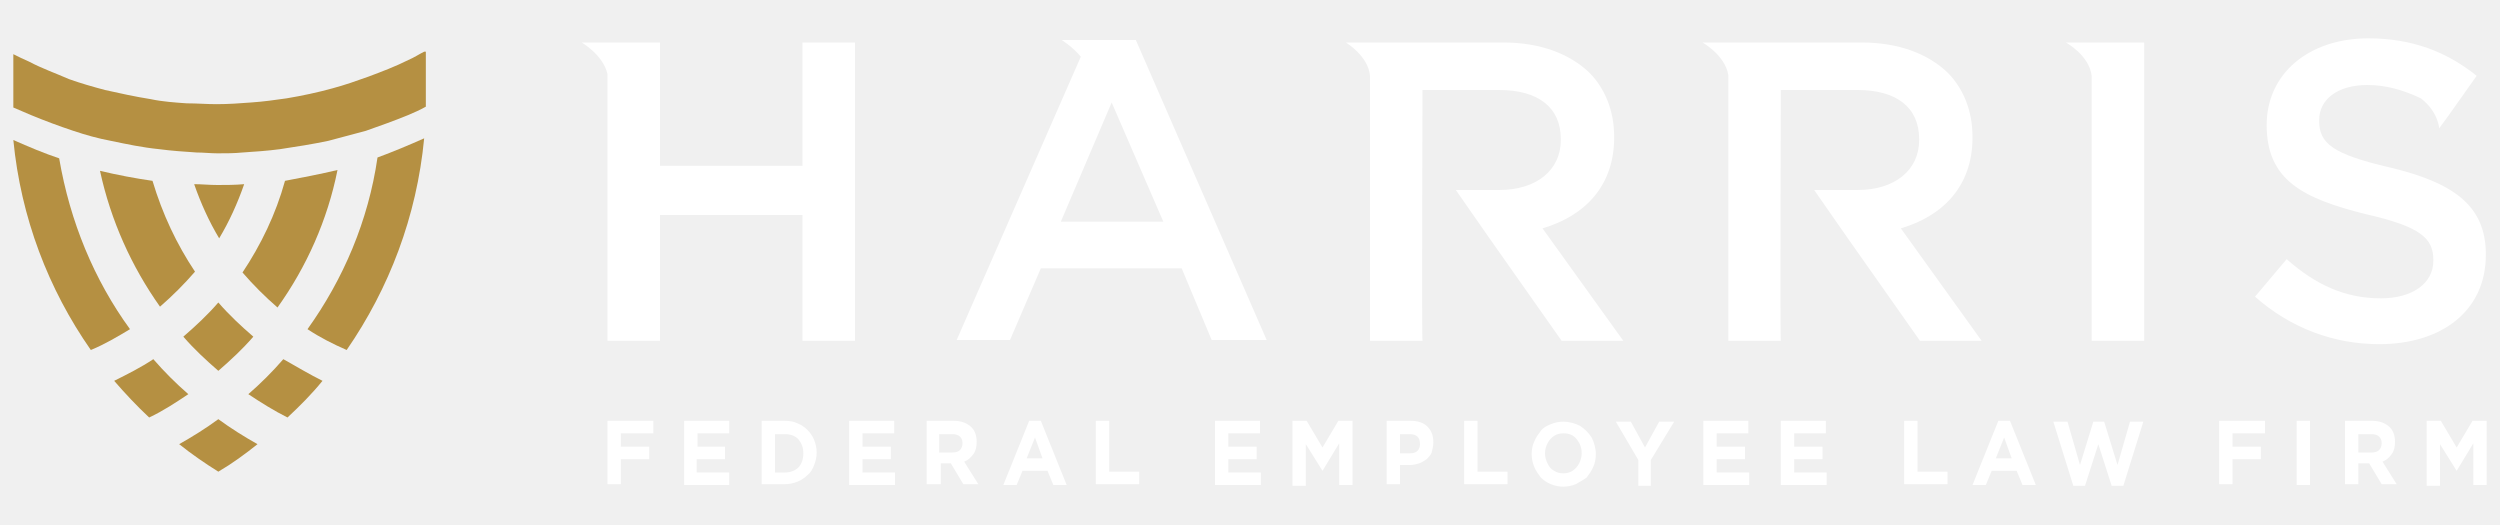
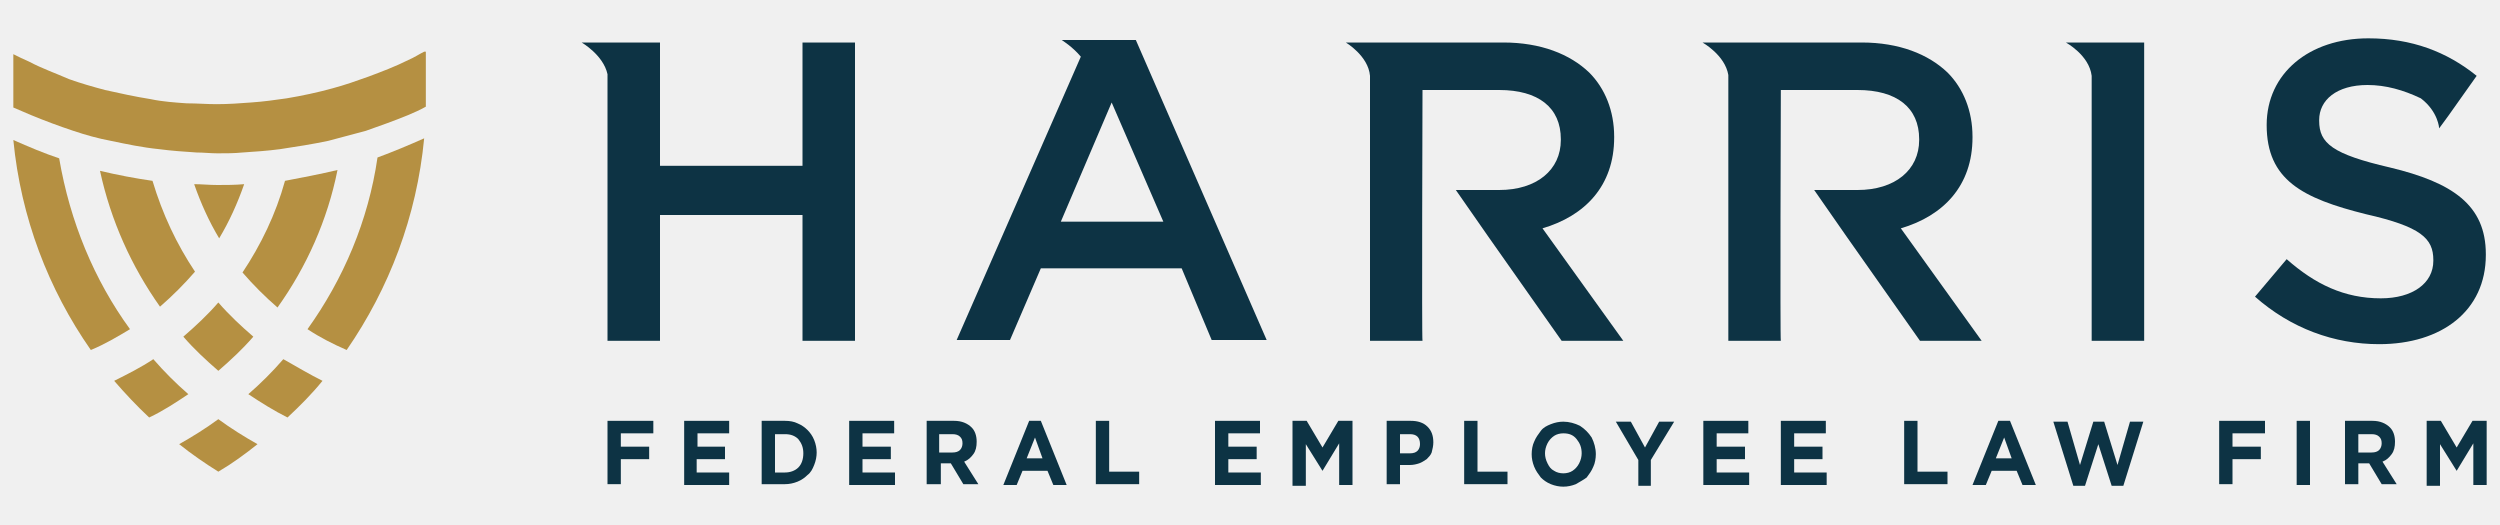
<svg xmlns="http://www.w3.org/2000/svg" version="1.1" id="Layer_1" x="0px" y="0px" viewBox="0 0 300 62.9" style="enable-background:new 0 0 300 62.9;" xml:space="preserve">
  <style type="text/css">
- 	.st0{fill:#FFFFFF;}
- 	.st1{fill:#B59042;}
- </style>
+     .st0 {
+         fill: #0d3344;
+     }
+ 
+     .st1 {
+         fill: #B59042;
+     }
+     </style>
  <g>
    <g>
      <g>
        <path class="st0" d="M96.3,19.9H79.2V5.1h-6l0,0h-3.4c0,0,2.6,1.5,3.1,3.8v32h6.3V25.8h17.1v15.1h6.3V5.1h-6.3V19.9z" />
        <path class="st0" d="M130.6,4.8L130.6,4.8l-3.2,0c0,0,1.3,0.8,2.3,2l-14.9,34h6.4l3.7-8.6h16.9l3.6,8.6h6.6l-15.7-36H130.6z      M127.3,26.6l6.1-14.3l6.2,14.3H127.3z" />
        <path class="st0" d="M193.7,16.5v-0.1c0-3.1-1.1-5.8-3-7.7c-2.3-2.2-5.8-3.6-10.3-3.6h-16v0h-2.9c0,0,2.7,1.6,2.9,4v31.8h6.3     c-0.1-0.1,0-30.1,0-30.1h9.2c4.7,0,7.4,2.1,7.4,5.9v0.1c0,3.6-2.9,6-7.4,6h-5.2l3.9,5.6l8.8,12.5h7.4l-9.7-13.5     C190.2,25.9,193.7,22.3,193.7,16.5z" />
        <path class="st0" d="M236.7,16.5v-0.1c0-3.1-1.1-5.8-3-7.7c-2.3-2.2-5.8-3.6-10.3-3.6h-16v0h-3.1c0,0,2.7,1.5,3.1,3.9v31.9h6.3     c-0.1-0.1,0-30.1,0-30.1h9.2c4.7,0,7.4,2.1,7.4,5.9v0.1c0,3.6-2.9,6-7.4,6h-5.2l3.9,5.6l8.8,12.5h7.4l-9.7-13.5     C233.2,25.9,236.7,22.3,236.7,16.5z" />
        <path class="st0" d="M251,5.1h-3.1c0,0,2.8,1.5,3.1,4v31.8h6.3V5.1L251,5.1L251,5.1z" />
        <path class="st0" d="M286.8,20.1c-6.9-1.6-8.5-2.9-8.5-5.6v-0.1c0-2.4,2.1-4.2,5.8-4.2c2.2,0,4.3,0.6,6.4,1.6     c2.1,1.6,2.2,3.6,2.2,3.6l1.1-1.5c0,0,0,0,0,0l3.4-4.8c-3.6-2.9-7.8-4.5-13-4.5c-7.1,0-12.2,4.2-12.2,10.4V15     c0,6.6,4.3,8.8,11.9,10.7c6.6,1.5,8.1,2.9,8.1,5.5v0.1c0,2.7-2.5,4.5-6.3,4.5c-4.4,0-7.9-1.7-11.3-4.7l-3.8,4.5     c4.3,3.8,9.5,5.7,14.9,5.7c7.5,0,12.8-4,12.8-10.7v-0.1C298.3,24.6,294.3,21.9,286.8,20.1z" />
      </g>
      <g>
        <path class="st0" d="M72.9,58.2v-7.7h5.5v1.5h-3.9v1.6h3.4v1.5h-3.4v3H72.9z" />
        <path class="st0" d="M82.1,58.2v-7.7h5.4v1.5h-3.8v1.6H87v1.5h-3.4v1.6h3.9v1.5H82.1z" />
        <path class="st0" d="M91.4,58.2v-7.7h2.8c0.6,0,1.1,0.1,1.5,0.3c0.5,0.2,0.9,0.5,1.2,0.8c0.3,0.3,0.6,0.7,0.8,1.2     c0.2,0.5,0.3,1,0.3,1.5v0c0,0.5-0.1,1-0.3,1.5c-0.2,0.5-0.4,0.9-0.8,1.2c-0.3,0.3-0.7,0.6-1.2,0.8c-0.5,0.2-1,0.3-1.5,0.3H91.4z      M93,56.7h1.2c0.6,0,1.2-0.2,1.6-0.6c0.4-0.4,0.6-1,0.6-1.7v0c0-0.7-0.2-1.2-0.6-1.7c-0.4-0.4-0.9-0.6-1.6-0.6H93V56.7z" />
        <path class="st0" d="M101.9,58.2v-7.7h5.4v1.5h-3.8v1.6h3.4v1.5h-3.4v1.6h3.9v1.5H101.9z" />
        <path class="st0" d="M111.2,58.2v-7.7h3.3c0.9,0,1.6,0.3,2.1,0.8c0.4,0.4,0.6,1,0.6,1.7v0c0,0.6-0.1,1.1-0.4,1.5     c-0.3,0.4-0.6,0.7-1.1,0.9l1.7,2.7h-1.8l-1.5-2.5h0h-1.2v2.5H111.2z M112.7,54.3h1.6c0.4,0,0.7-0.1,0.9-0.3     c0.2-0.2,0.3-0.5,0.3-0.8v0c0-0.4-0.1-0.6-0.3-0.8s-0.5-0.3-0.9-0.3h-1.6V54.3z" />
        <path class="st0" d="M120.4,58.2l3.1-7.7h1.4l3.1,7.7h-1.6l-0.7-1.7h-3l-0.7,1.7H120.4z M123.2,55h1.9l-0.9-2.5L123.2,55z" />
        <path class="st0" d="M131.5,58.2v-7.7h1.6v6.1h3.6v1.5H131.5z" />
        <path class="st0" d="M145.8,58.2v-7.7h5.4v1.5h-3.8v1.6h3.4v1.5h-3.4v1.6h3.9v1.5H145.8z" />
        <path class="st0" d="M155.1,58.2v-7.7h1.7l1.9,3.2l1.9-3.2h1.7v7.7h-1.6v-5l-2,3.3h0l-2-3.2v5H155.1z" />
        <path class="st0" d="M166.4,58.2v-7.7h2.9c0.8,0,1.5,0.2,2,0.7c0.5,0.5,0.7,1.1,0.7,1.9v0c0,0.4-0.1,0.8-0.2,1.2     c-0.1,0.3-0.4,0.6-0.6,0.8c-0.3,0.2-0.6,0.4-0.9,0.5c-0.3,0.1-0.7,0.2-1.1,0.2H168v2.3H166.4z M168,54.4h1.2     c0.4,0,0.7-0.1,0.9-0.3c0.2-0.2,0.3-0.5,0.3-0.8v0c0-0.4-0.1-0.7-0.3-0.9c-0.2-0.2-0.5-0.3-0.9-0.3H168V54.4z" />
        <path class="st0" d="M175.7,58.2v-7.7h1.6v6.1h3.6v1.5H175.7z" />
        <path class="st0" d="M189.1,58.1c-0.5,0.2-1,0.3-1.5,0.3s-1-0.1-1.5-0.3c-0.5-0.2-0.9-0.5-1.2-0.8c-0.3-0.4-0.6-0.8-0.8-1.3     s-0.3-1-0.3-1.5v0c0-0.5,0.1-1.1,0.3-1.5c0.2-0.5,0.5-0.9,0.8-1.3c0.3-0.4,0.7-0.6,1.2-0.8s1-0.3,1.5-0.3c0.7,0,1.4,0.2,2,0.5     c0.6,0.4,1,0.8,1.4,1.4c0.3,0.6,0.5,1.3,0.5,2v0c0,0.5-0.1,1.1-0.3,1.5c-0.2,0.5-0.5,0.9-0.8,1.3C190,57.6,189.6,57.8,189.1,58.1     z M186.5,56.5c0.3,0.2,0.7,0.3,1.1,0.3c0.4,0,0.8-0.1,1.1-0.3c0.3-0.2,0.6-0.5,0.8-0.9c0.2-0.4,0.3-0.8,0.3-1.2v0     c0-0.7-0.2-1.2-0.6-1.7c-0.4-0.5-0.9-0.7-1.6-0.7c-0.4,0-0.8,0.1-1.1,0.3c-0.3,0.2-0.6,0.5-0.8,0.9c-0.2,0.4-0.3,0.8-0.3,1.2v0     c0,0.4,0.1,0.8,0.3,1.2C185.9,56,186.1,56.3,186.5,56.5z" />
        <path class="st0" d="M196.6,58.2v-3l-2.7-4.6h1.8l1.7,3.1l1.7-3.1h1.8l-2.8,4.6v3.1H196.6z" />
        <path class="st0" d="M204.4,58.2v-7.7h5.4v1.5H206v1.6h3.4v1.5H206v1.6h3.9v1.5H204.4z" />
        <path class="st0" d="M213.7,58.2v-7.7h5.4v1.5h-3.8v1.6h3.4v1.5h-3.4v1.6h3.9v1.5H213.7z" />
        <path class="st0" d="M228.5,58.2v-7.7h1.6v6.1h3.6v1.5H228.5z" />
        <path class="st0" d="M236.7,58.2l3.1-7.7h1.4l3.1,7.7h-1.6l-0.7-1.7h-3l-0.7,1.7H236.7z M239.5,55h1.9l-0.9-2.5L239.5,55z" />
        <path class="st0" d="M248.8,58.3l-2.4-7.7h1.7l1.5,5.2l1.6-5.2h1.3l1.6,5.2l1.5-5.2h1.6l-2.4,7.7h-1.4l-1.6-5l-1.6,5H248.8z" />
        <path class="st0" d="M266.3,58.2v-7.7h5.5v1.5h-3.9v1.6h3.4v1.5h-3.4v3H266.3z" />
        <path class="st0" d="M275.6,58.2v-7.7h1.6v7.7H275.6z" />
        <path class="st0" d="M281.4,58.2v-7.7h3.3c0.9,0,1.6,0.3,2.1,0.8c0.4,0.4,0.6,1,0.6,1.7v0c0,0.6-0.1,1.1-0.4,1.5     c-0.3,0.4-0.6,0.7-1.1,0.9l1.7,2.7h-1.8l-1.5-2.5h0H283v2.5H281.4z M283,54.3h1.6c0.4,0,0.7-0.1,0.9-0.3c0.2-0.2,0.3-0.5,0.3-0.8     v0c0-0.4-0.1-0.6-0.3-0.8c-0.2-0.2-0.5-0.3-0.9-0.3H283V54.3z" />
        <path class="st0" d="M291.2,58.2v-7.7h1.7l1.9,3.2l1.9-3.2h1.7v7.7h-1.6v-5l-2,3.3h0l-2-3.2v5H291.2z" />
      </g>
    </g>
    <g>
      <g>
        <path class="st1" d="M30.9,53.3c-1.5,1.2-3,2.3-4.7,3.3c-1.6-1-3.2-2.1-4.7-3.3c1.6-0.9,3.2-1.9,4.7-3     C27.7,51.4,29.3,52.4,30.9,53.3z" />
        <path class="st1" d="M22.6,47.3c-1.5,1-3,2-4.7,2.8c-1.5-1.4-2.9-2.9-4.2-4.4c1.6-0.8,3.2-1.6,4.7-2.6     C19.7,44.6,21.1,46,22.6,47.3z" />
        <path class="st1" d="M30.4,40.4c-1.3,1.5-2.7,2.8-4.2,4.1c-1.5-1.3-2.9-2.6-4.2-4.1c1.5-1.3,2.9-2.6,4.2-4.1     C27.5,37.8,28.9,39.1,30.4,40.4z" />
        <path class="st1" d="M38.7,45.7c-1.3,1.6-2.7,3-4.2,4.4c-1.6-0.8-3.2-1.8-4.7-2.8c1.5-1.3,2.9-2.7,4.2-4.2     C35.6,44,37.1,44.9,38.7,45.7z" />
        <path class="st1" d="M50.9,16.6C50,26,46.7,34.6,41.6,42c-1.6-0.7-3.2-1.5-4.7-2.5c4.3-6,7.3-13,8.4-20.6     C47.2,18.2,49.1,17.4,50.9,16.6z" />
        <path class="st1" d="M40.5,20.4c-1.2,6-3.7,11.6-7.2,16.5c-1.5-1.3-2.9-2.7-4.2-4.2c2.2-3.3,4-7,5.1-11     C36.3,21.3,38.4,20.9,40.5,20.4z" />
        <path class="st1" d="M29.3,22.1c-0.8,2.3-1.8,4.5-3,6.5c-1.2-2-2.2-4.2-3-6.5c0.9,0,1.8,0.1,2.8,0.1     C27.1,22.2,28.2,22.2,29.3,22.1z" />
        <path class="st1" d="M23.4,32.6c-1.3,1.5-2.7,2.9-4.2,4.2c-3.4-4.8-5.9-10.3-7.2-16.3c2.1,0.5,4.2,0.9,6.3,1.2     C19.5,25.7,21.2,29.3,23.4,32.6z" />
        <path class="st1" d="M15.6,39.5c-1.5,0.9-3,1.8-4.7,2.5c-5.1-7.3-8.4-15.9-9.3-25.2c1.8,0.8,3.7,1.6,5.5,2.2     C8.4,26.6,11.3,33.6,15.6,39.5z" />
      </g>
      <path class="st1" d="M50.9,6.2c-0.6,0.3-1.2,0.7-1.9,1c-1.6,0.8-3.2,1.4-4.8,2c-1.4,0.5-2.8,1-4.3,1.4c-1.8,0.5-3.7,0.9-5.5,1.2    c-1.4,0.2-2.8,0.4-4.3,0.5c-1.3,0.1-2.7,0.2-4.1,0.2c-1.2,0-2.4-0.1-3.6-0.1c-1.4-0.1-2.9-0.2-4.3-0.5c-1.9-0.3-3.7-0.7-5.5-1.1    c-1.5-0.4-2.9-0.8-4.3-1.3C6.7,8.8,5,8.2,3.5,7.4C2.8,7.1,2.2,6.8,1.6,6.5v6.4c0.7,0.3,1.4,0.6,2.1,0.9c1.7,0.7,3.3,1.3,5.1,1.9    c1.5,0.5,2.9,0.9,4.5,1.2c1.9,0.4,3.8,0.8,5.8,1c1.5,0.2,3,0.3,4.5,0.4c0.8,0,1.7,0.1,2.5,0.1c1,0,2,0,3-0.1    c1.5-0.1,3-0.2,4.5-0.4c2-0.3,3.9-0.6,5.8-1c1.5-0.4,3-0.8,4.5-1.2c1.7-0.6,3.4-1.2,5.1-1.9c0.7-0.3,1.4-0.6,2.1-1V6.2z" />
    </g>
  </g>
</svg>
